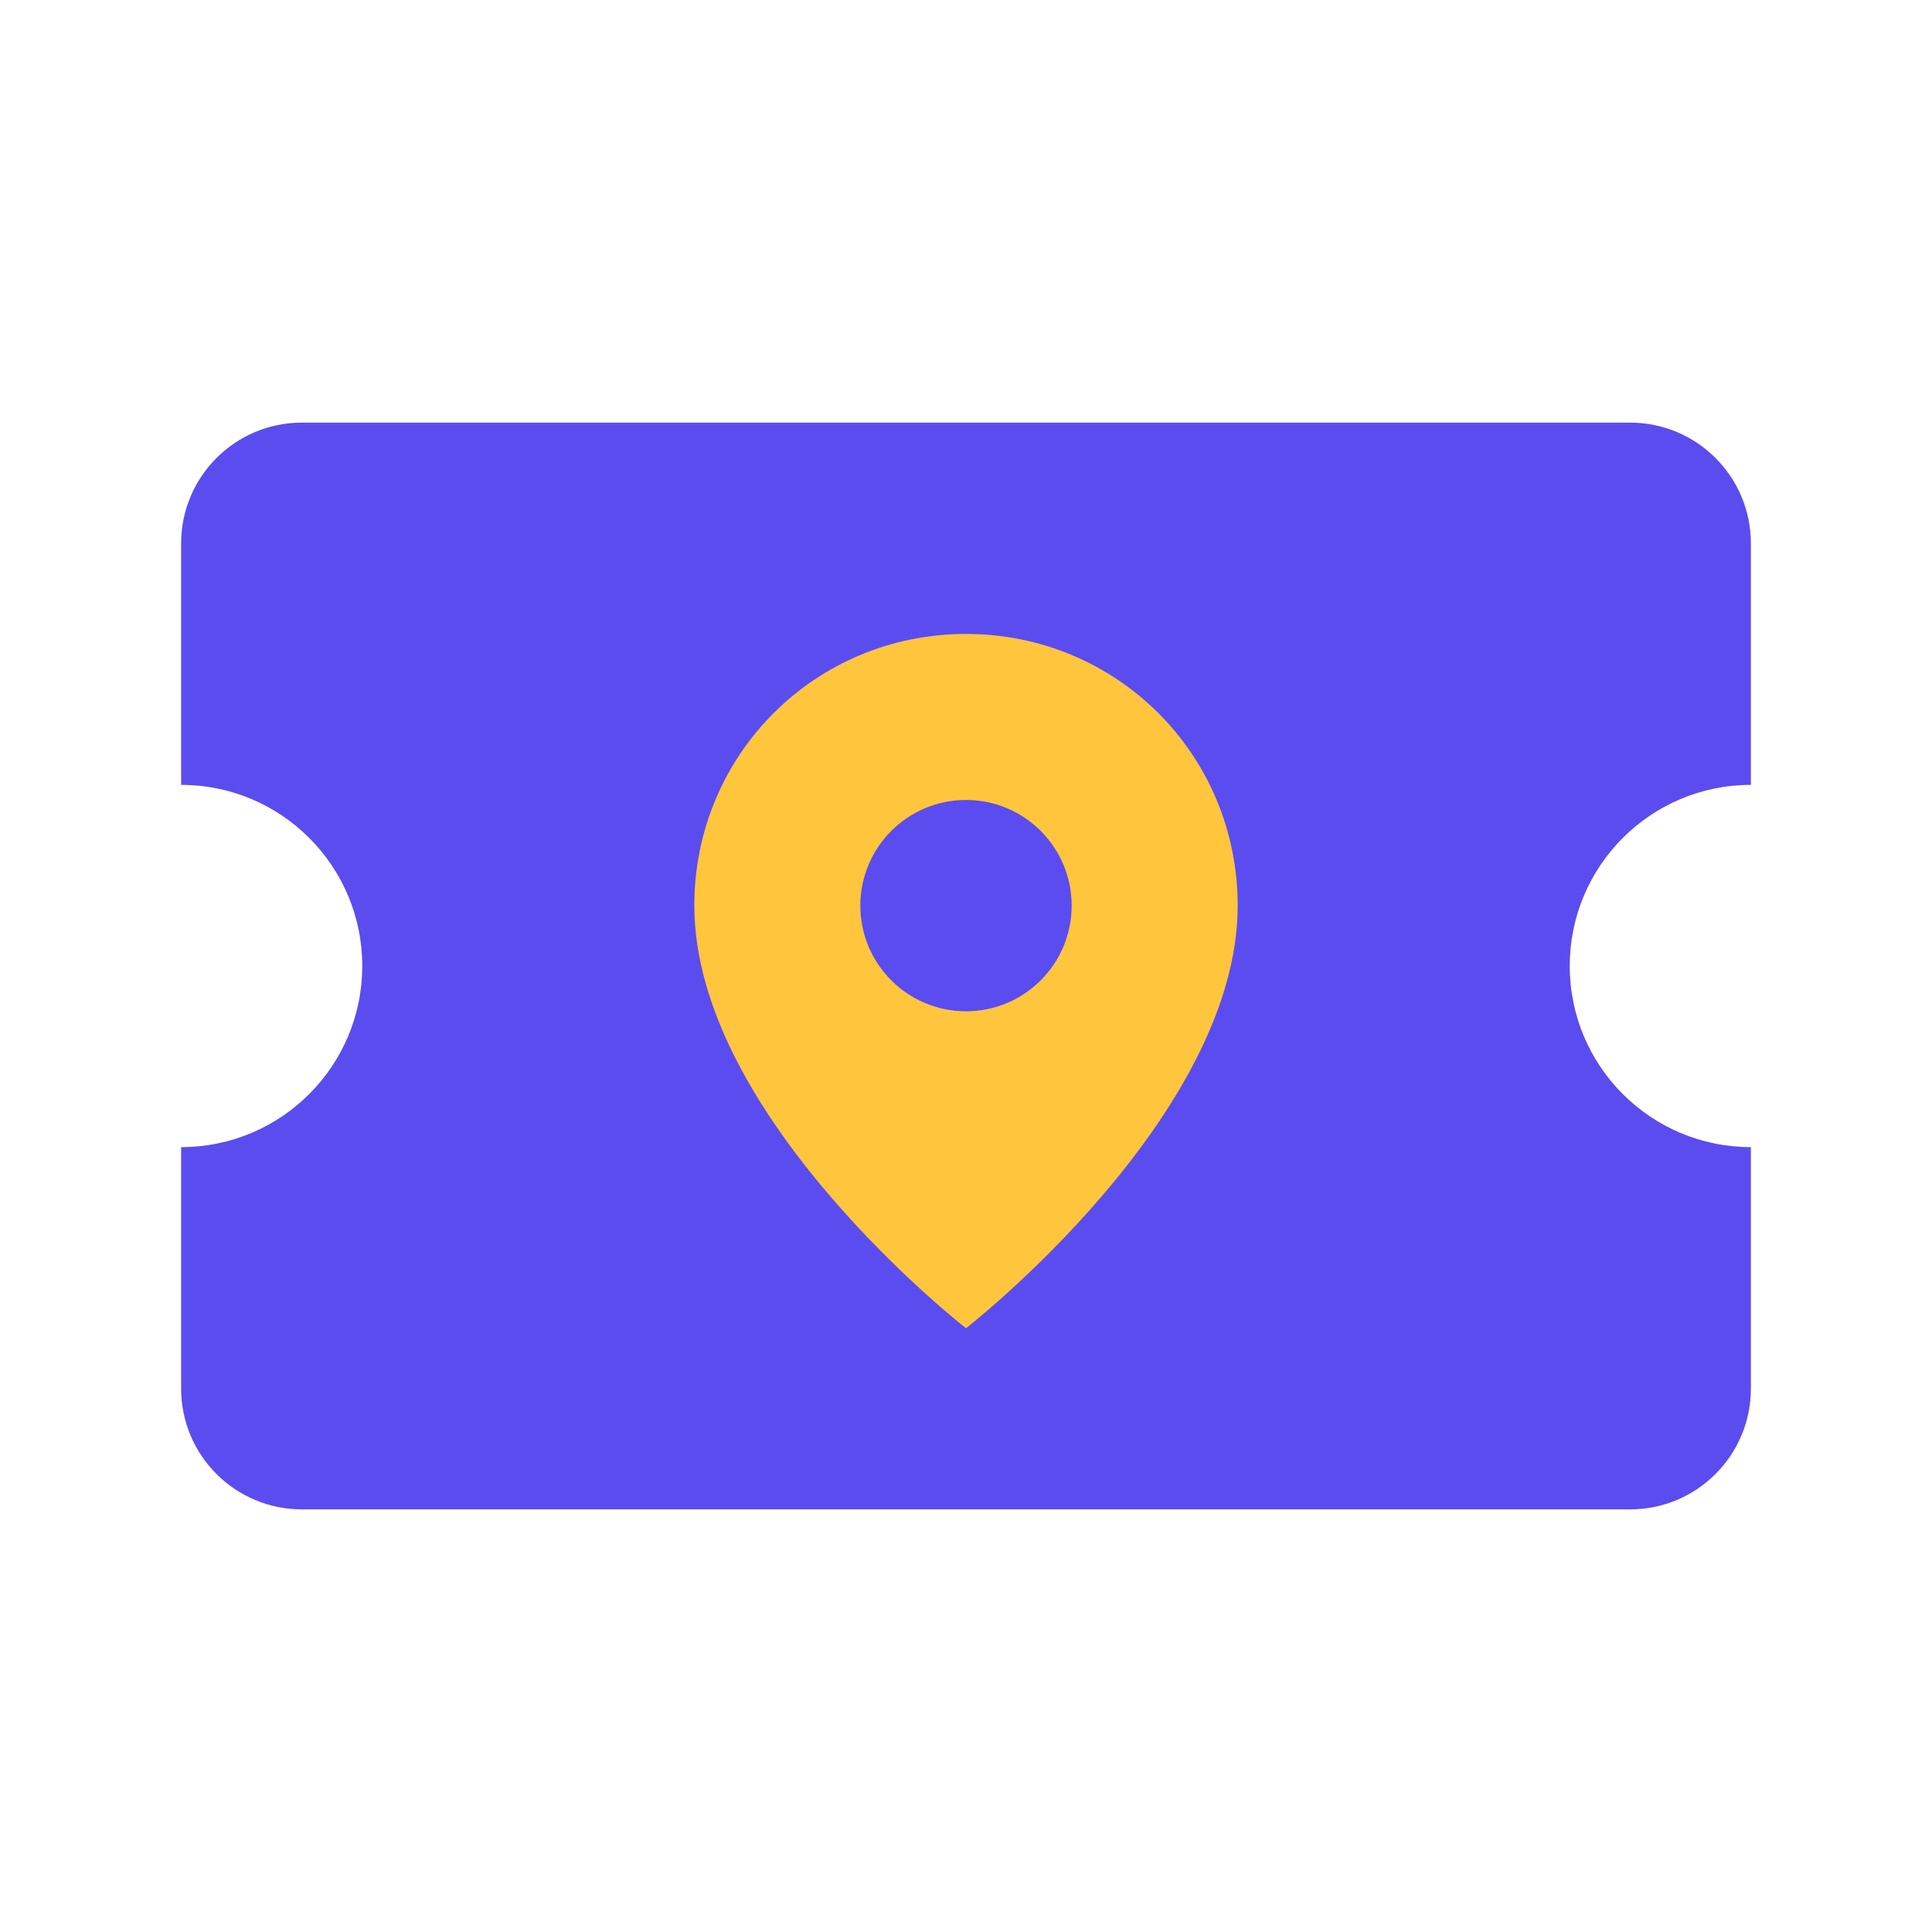
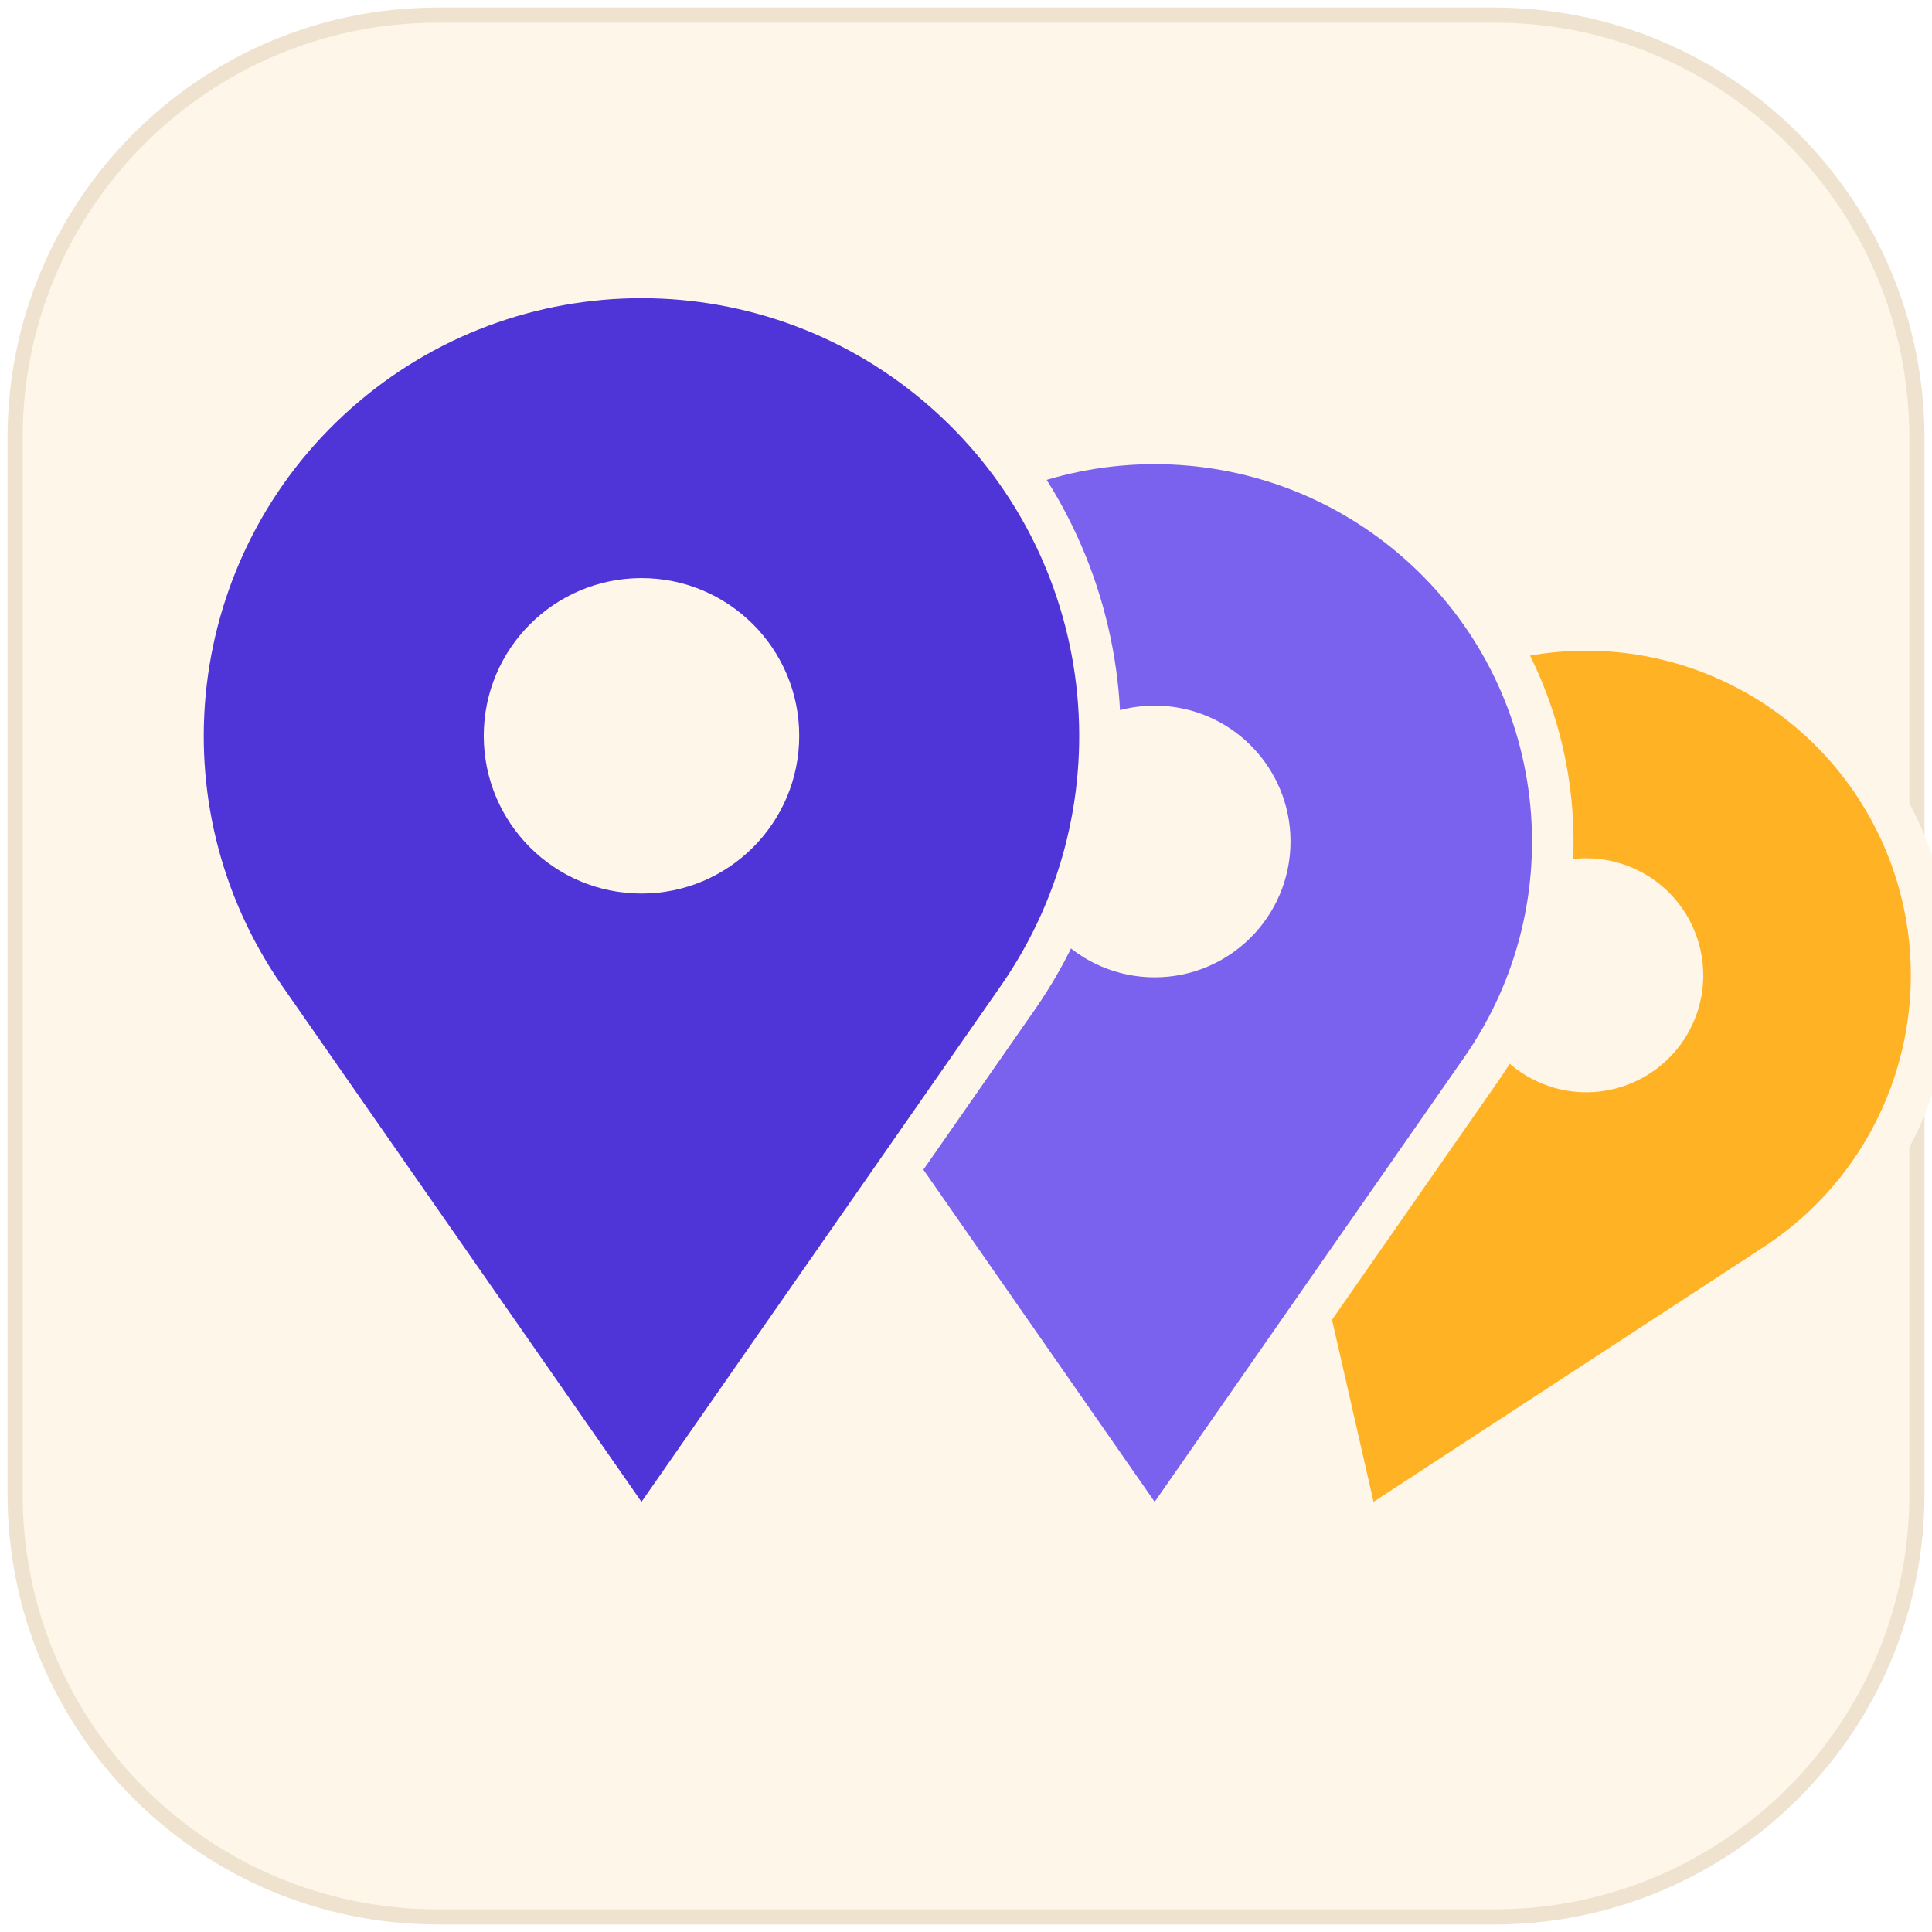
- <svg xmlns="http://www.w3.org/2000/svg" viewBox="0 0 64 64">
-   <path d="M10 14h44a4 4 0 0 1 4 4v8a6 6 0 0 0 0 12v8a4 4 0 0 1-4 4H10a4 4 0 0 1-4-4v-8a6 6 0 0 0 0-12v-8a4 4 0 0 1 4-4z" fill="#5B4CF0" />
-   <path d="M32 21c-5 0-9 4-9 9 0 7 9 14 9 14s9-7 9-14c0-5-4-9-9-9z" fill="#FFC53D" />
-   <circle cx="32" cy="30" r="3.5" fill="#5B4CF0" />
+ <svg xmlns="http://www.w3.org/2000/svg" viewBox="0 0 512 512" width="512" height="512">
+   <rect x="4" y="4" width="504" height="504" rx="112" fill="#FFF6EA" stroke="#EFE2CF" stroke-width="4" />
+   <g transform="translate(-6 -22)">
+     <g transform="rotate(22 370 420)">
+       <path d="M 299.4 318.6 A 86 86 0 1 1 440.6 318.6 L 370 420 Z" fill="#FFB224" stroke="#FFF6EA" stroke-width="22" stroke-linejoin="round" paint-order="stroke" />
+       <circle cx="370" cy="269.5" r="31.0" fill="#FFF6EA" />
+     </g>
+     <g transform="rotate(0 312 420)">
+       <path d="M 229.9 302.1 A 100 100 0 1 1 394.1 302.1 L 312 420 Z" fill="#7A62EE" stroke="#FFF6EA" stroke-width="22" stroke-linejoin="round" paint-order="stroke" />
+       <circle cx="312" cy="245.0" r="36.0" fill="#FFF6EA" />
+     </g>
+     <g transform="rotate(0 176 420)">
+       <path d="M 80.8 283.3 A 116 116 0 1 1 271.2 283.3 L 176 420 Z" fill="#4F35D8" stroke="#FFF6EA" stroke-width="22" stroke-linejoin="round" paint-order="stroke" />
+       <circle cx="176" cy="217.0" r="41.8" fill="#FFF6EA" />
+     </g>
+   </g>
</svg>
